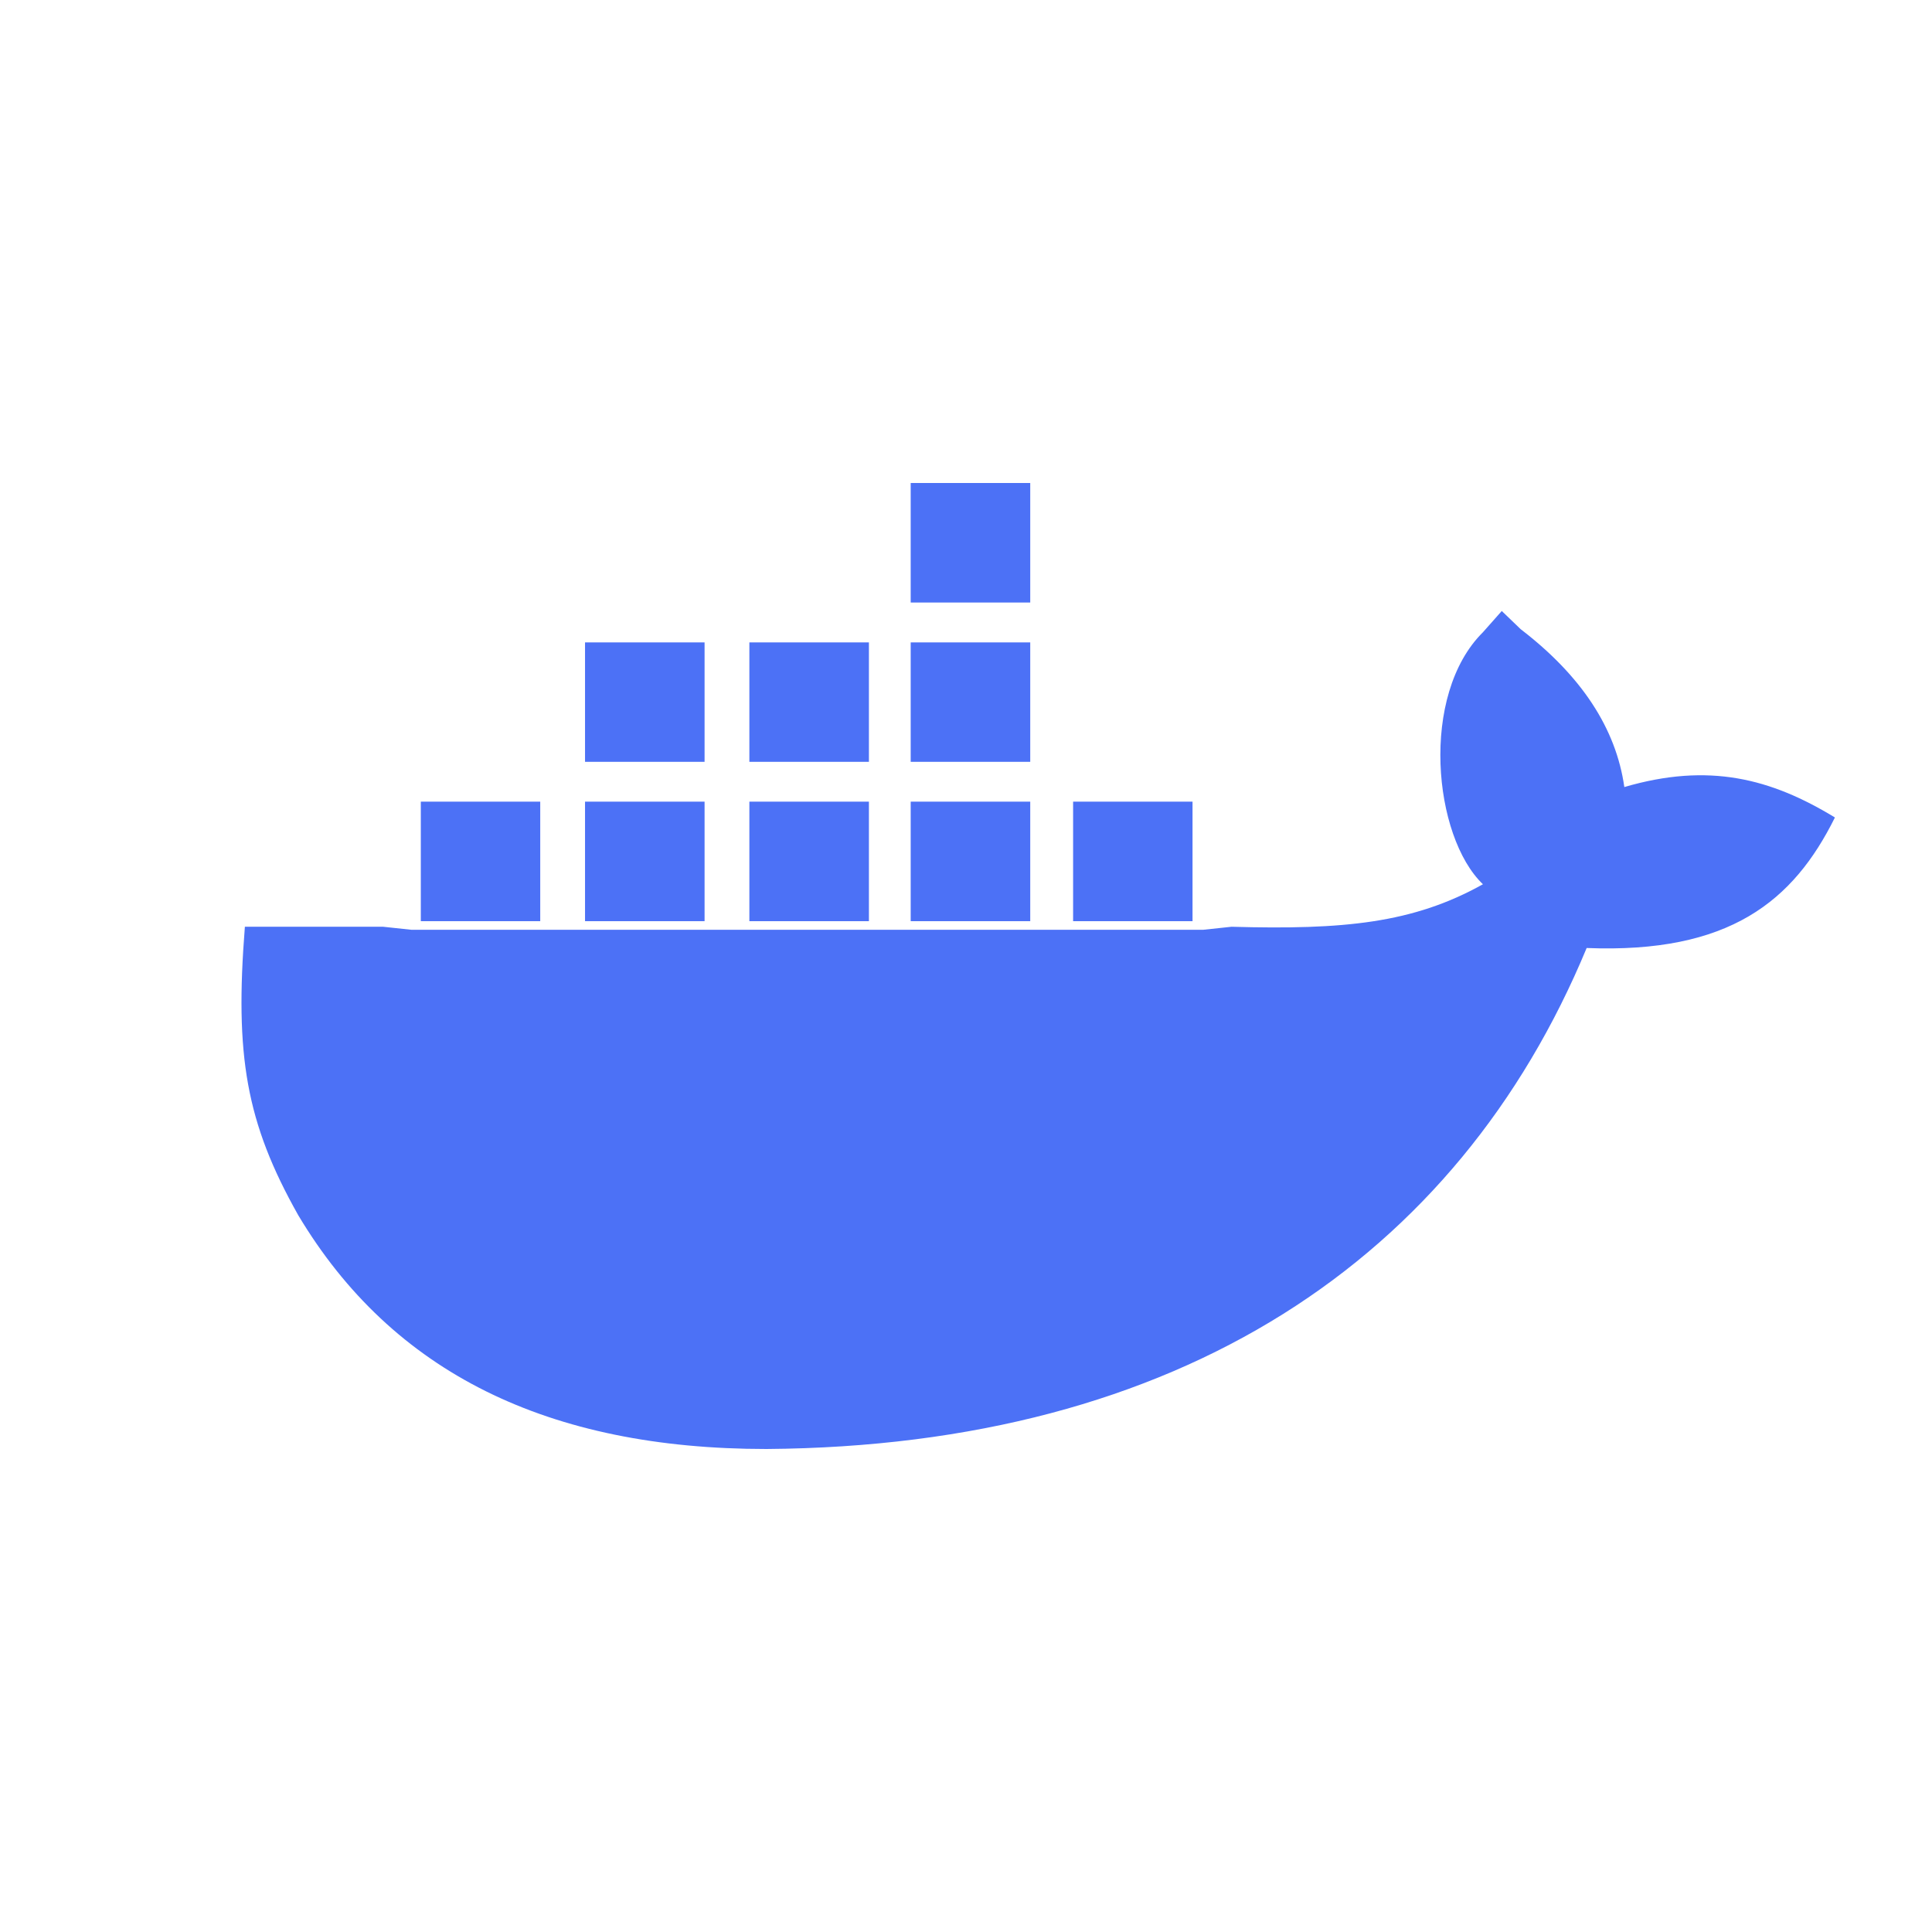
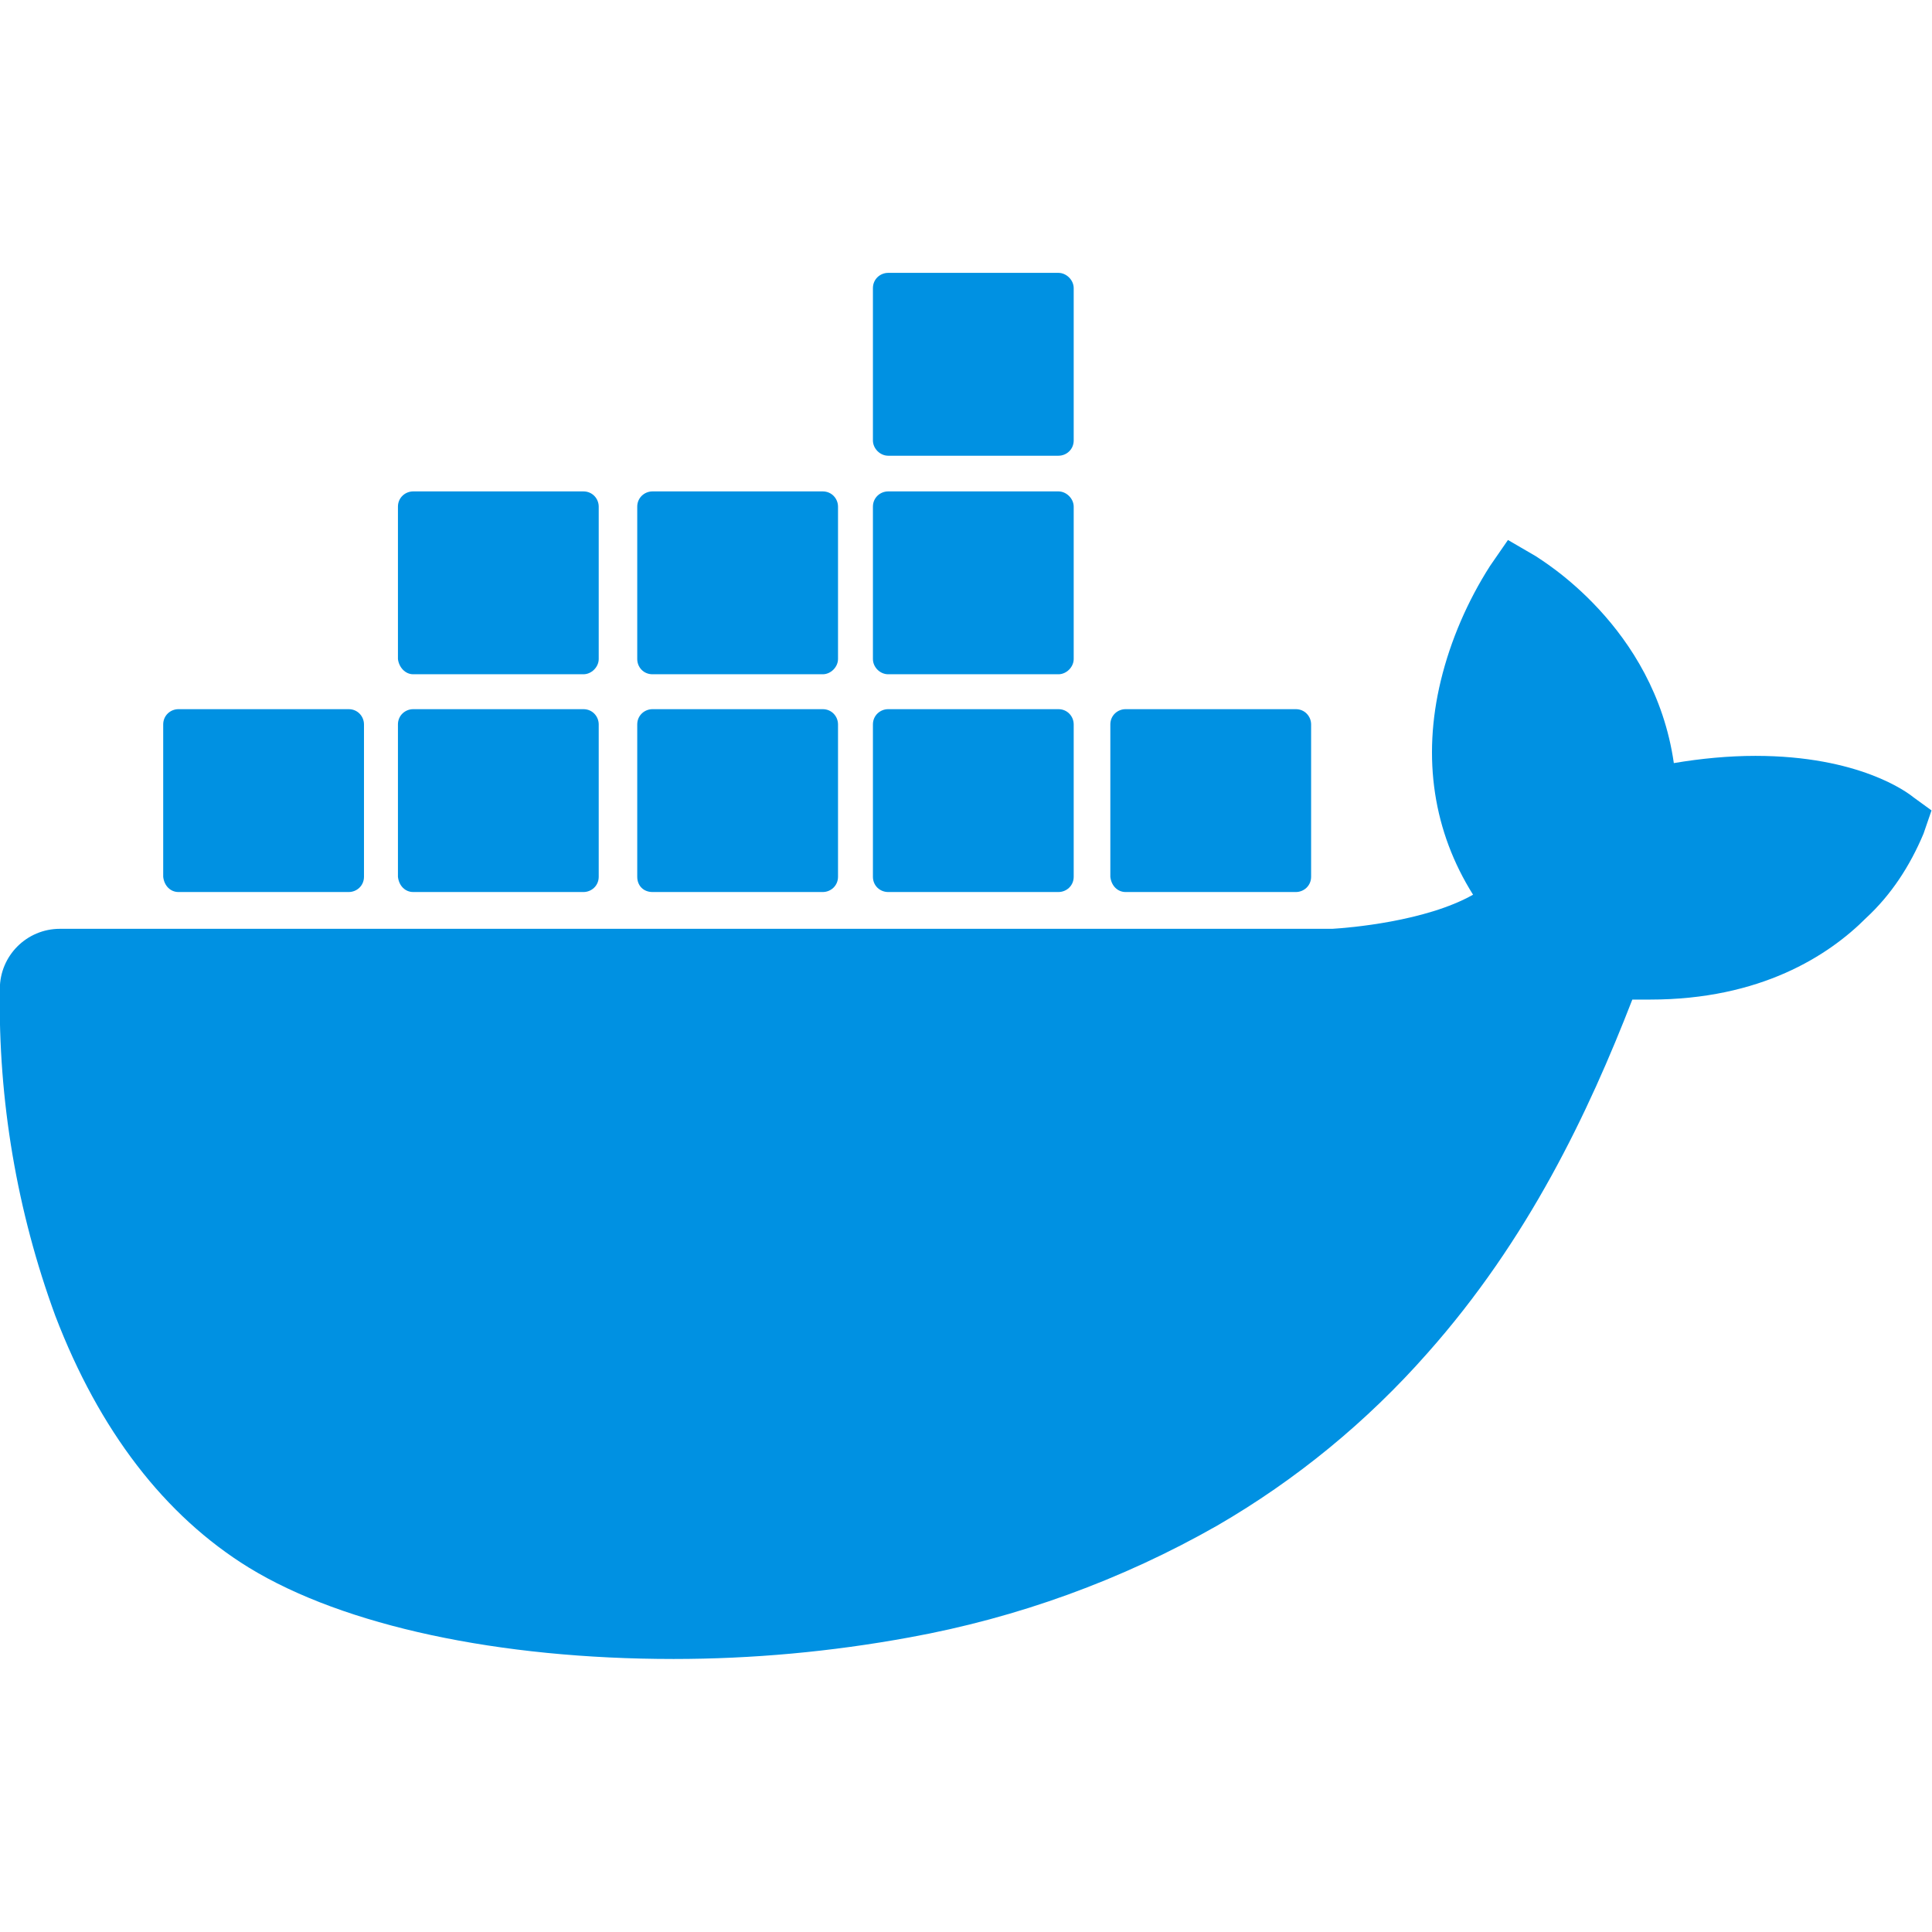
- <svg xmlns="http://www.w3.org/2000/svg" width="16" height="16" viewBox="0 0 16 16" fill="none">
-   <path fill-rule="evenodd" clip-rule="evenodd" d="M7.542 4H8.532V4.99H7.542V4ZM12.281 7.323C11.869 6.929 11.756 5.756 12.281 5.236L12.437 5.06L12.594 5.211C13.097 5.597 13.383 6.032 13.452 6.518C14.152 6.313 14.666 6.447 15.196 6.77C14.852 7.463 14.323 7.898 13.14 7.851C12.069 10.43 9.766 11.975 6.348 12C4.543 12 3.251 11.371 2.47 10.064C2.036 9.294 1.944 8.739 2.028 7.675H3.173L3.407 7.7H4.578H4.76H5.931H6.114H7.285H7.467H8.612H8.794H9.965L10.199 7.675C11.127 7.701 11.703 7.646 12.281 7.323ZM4.474 6.639H3.485V7.629H4.474V6.639ZM4.845 6.639H5.835V7.629H4.845V6.639ZM7.196 6.639H6.206V7.629H7.196V6.639ZM7.542 6.639H8.532V7.629H7.542V6.639ZM5.835 5.32H4.845V6.309H5.835V5.32ZM6.206 5.32H7.196V6.309H6.206V5.32ZM8.532 5.32H7.542V6.309H8.532V5.32ZM9.876 6.639H8.887V7.629H9.876V6.639Z" fill="#4C71F6" />
+ <svg xmlns="http://www.w3.org/2000/svg" version="1.1" id="Layer_1" x="0px" y="0px" viewBox="0 0 122.88 88.17" style="enable-background:new 0 0 122.88 88.17" xml:space="preserve" width="10" height="10">
+   <style type="text/css">.st0{fill:#0091E2;}</style>
+   <g>
+     <path class="st0" d="M121.68,33.34c-0.34-0.28-3.42-2.62-10.03-2.62c-1.71,0-3.48,0.17-5.19,0.46c-1.25-8.72-8.49-12.94-8.78-13.16 l-1.77-1.03l-1.14,1.65c-1.42,2.22-2.51,4.73-3.13,7.29c-1.2,4.96-0.46,9.63,2.05,13.62c-3.02,1.71-7.92,2.11-8.95,2.17l-80.93,0 c-2.11,0-3.82,1.71-3.82,3.82c-0.11,7.07,1.08,14.13,3.53,20.8c2.79,7.29,6.95,12.71,12.31,16.01c6.04,3.7,15.9,5.81,27.01,5.81 c5.01,0,10.03-0.46,14.99-1.37c6.9-1.25,13.51-3.65,19.6-7.12c5.02-2.91,9.52-6.61,13.34-10.94c6.44-7.24,10.26-15.33,13.05-22.51 c0.4,0,0.74,0,1.14,0c7.01,0,11.34-2.79,13.73-5.19c1.6-1.48,2.79-3.31,3.65-5.36l0.51-1.48L121.68,33.34L121.68,33.34z M71.59,39.38h10.83c0.51,0,0.97-0.4,0.97-0.97v-9.69c0-0.51-0.4-0.97-0.97-0.97l0,0l-10.83,0c-0.51,0-0.97,0.4-0.97,0.97l0,0v9.69 C70.68,38.98,71.08,39.38,71.59,39.38L71.59,39.38z M56.49,11.63h10.83c0.51,0,0.97-0.4,0.97-0.97V0.97c0-0.51-0.46-0.97-0.97-0.97 L56.49,0c-0.51,0-0.97,0.4-0.97,0.97l0,0v9.69C55.52,11.17,55.97,11.63,56.49,11.63L56.49,11.63z M56.49,25.53h10.83 c0.51,0,0.97-0.46,0.97-0.97v-9.69c0-0.51-0.46-0.97-0.97-0.97H56.49c-0.51,0-0.97,0.4-0.97,0.97l0,0v9.69 C55.52,25.08,55.97,25.53,56.49,25.53L56.49,25.53z M41.5,25.53h10.83c0.51,0,0.97-0.46,0.97-0.97v-9.69c0-0.51-0.4-0.97-0.97-0.97 l0,0H41.5c-0.51,0-0.97,0.4-0.97,0.97l0,0v9.69C40.53,25.08,40.93,25.53,41.5,25.53L41.5,25.53z M26.28,25.53h10.83 c0.51,0,0.97-0.46,0.97-0.97v-9.69c0-0.51-0.4-0.97-0.97-0.97l0,0H26.28c-0.51,0-0.97,0.4-0.97,0.97v9.69 C25.37,25.08,25.77,25.53,26.28,25.53L26.28,25.53z M56.49,39.38h10.83c0.51,0,0.97-0.4,0.97-0.97v-9.69c0-0.51-0.4-0.97-0.97-0.97 l0,0l-10.83,0c-0.51,0-0.97,0.4-0.97,0.97l0,0v9.69C55.52,38.98,55.97,39.38,56.49,39.38L56.49,39.38L56.49,39.38z M41.5,39.38 h10.83c0.51,0,0.97-0.4,0.97-0.97l0,0v-9.69c0-0.51-0.4-0.97-0.97-0.97l0,0l-10.83,0c-0.51,0-0.97,0.4-0.97,0.97l0,0v9.69 C40.53,38.98,40.93,39.38,41.5,39.38L41.5,39.38L41.5,39.38z M26.28,39.38h10.83c0.51,0,0.97-0.4,0.97-0.97l0,0v-9.69 c0-0.51-0.4-0.97-0.97-0.97l0,0l-10.83,0c-0.51,0-0.97,0.4-0.97,0.97v9.69C25.37,38.98,25.77,39.38,26.28,39.38L26.28,39.38z M11.35,39.38h10.83c0.51,0,0.97-0.4,0.97-0.97l0,0v-9.69c0-0.51-0.4-0.97-0.97-0.97l0,0l-10.83,0c-0.51,0-0.97,0.4-0.97,0.97l0,0 v9.69C10.44,38.98,10.84,39.38,11.35,39.38L11.35,39.38L11.35,39.38z" />
+   </g>
</svg>
